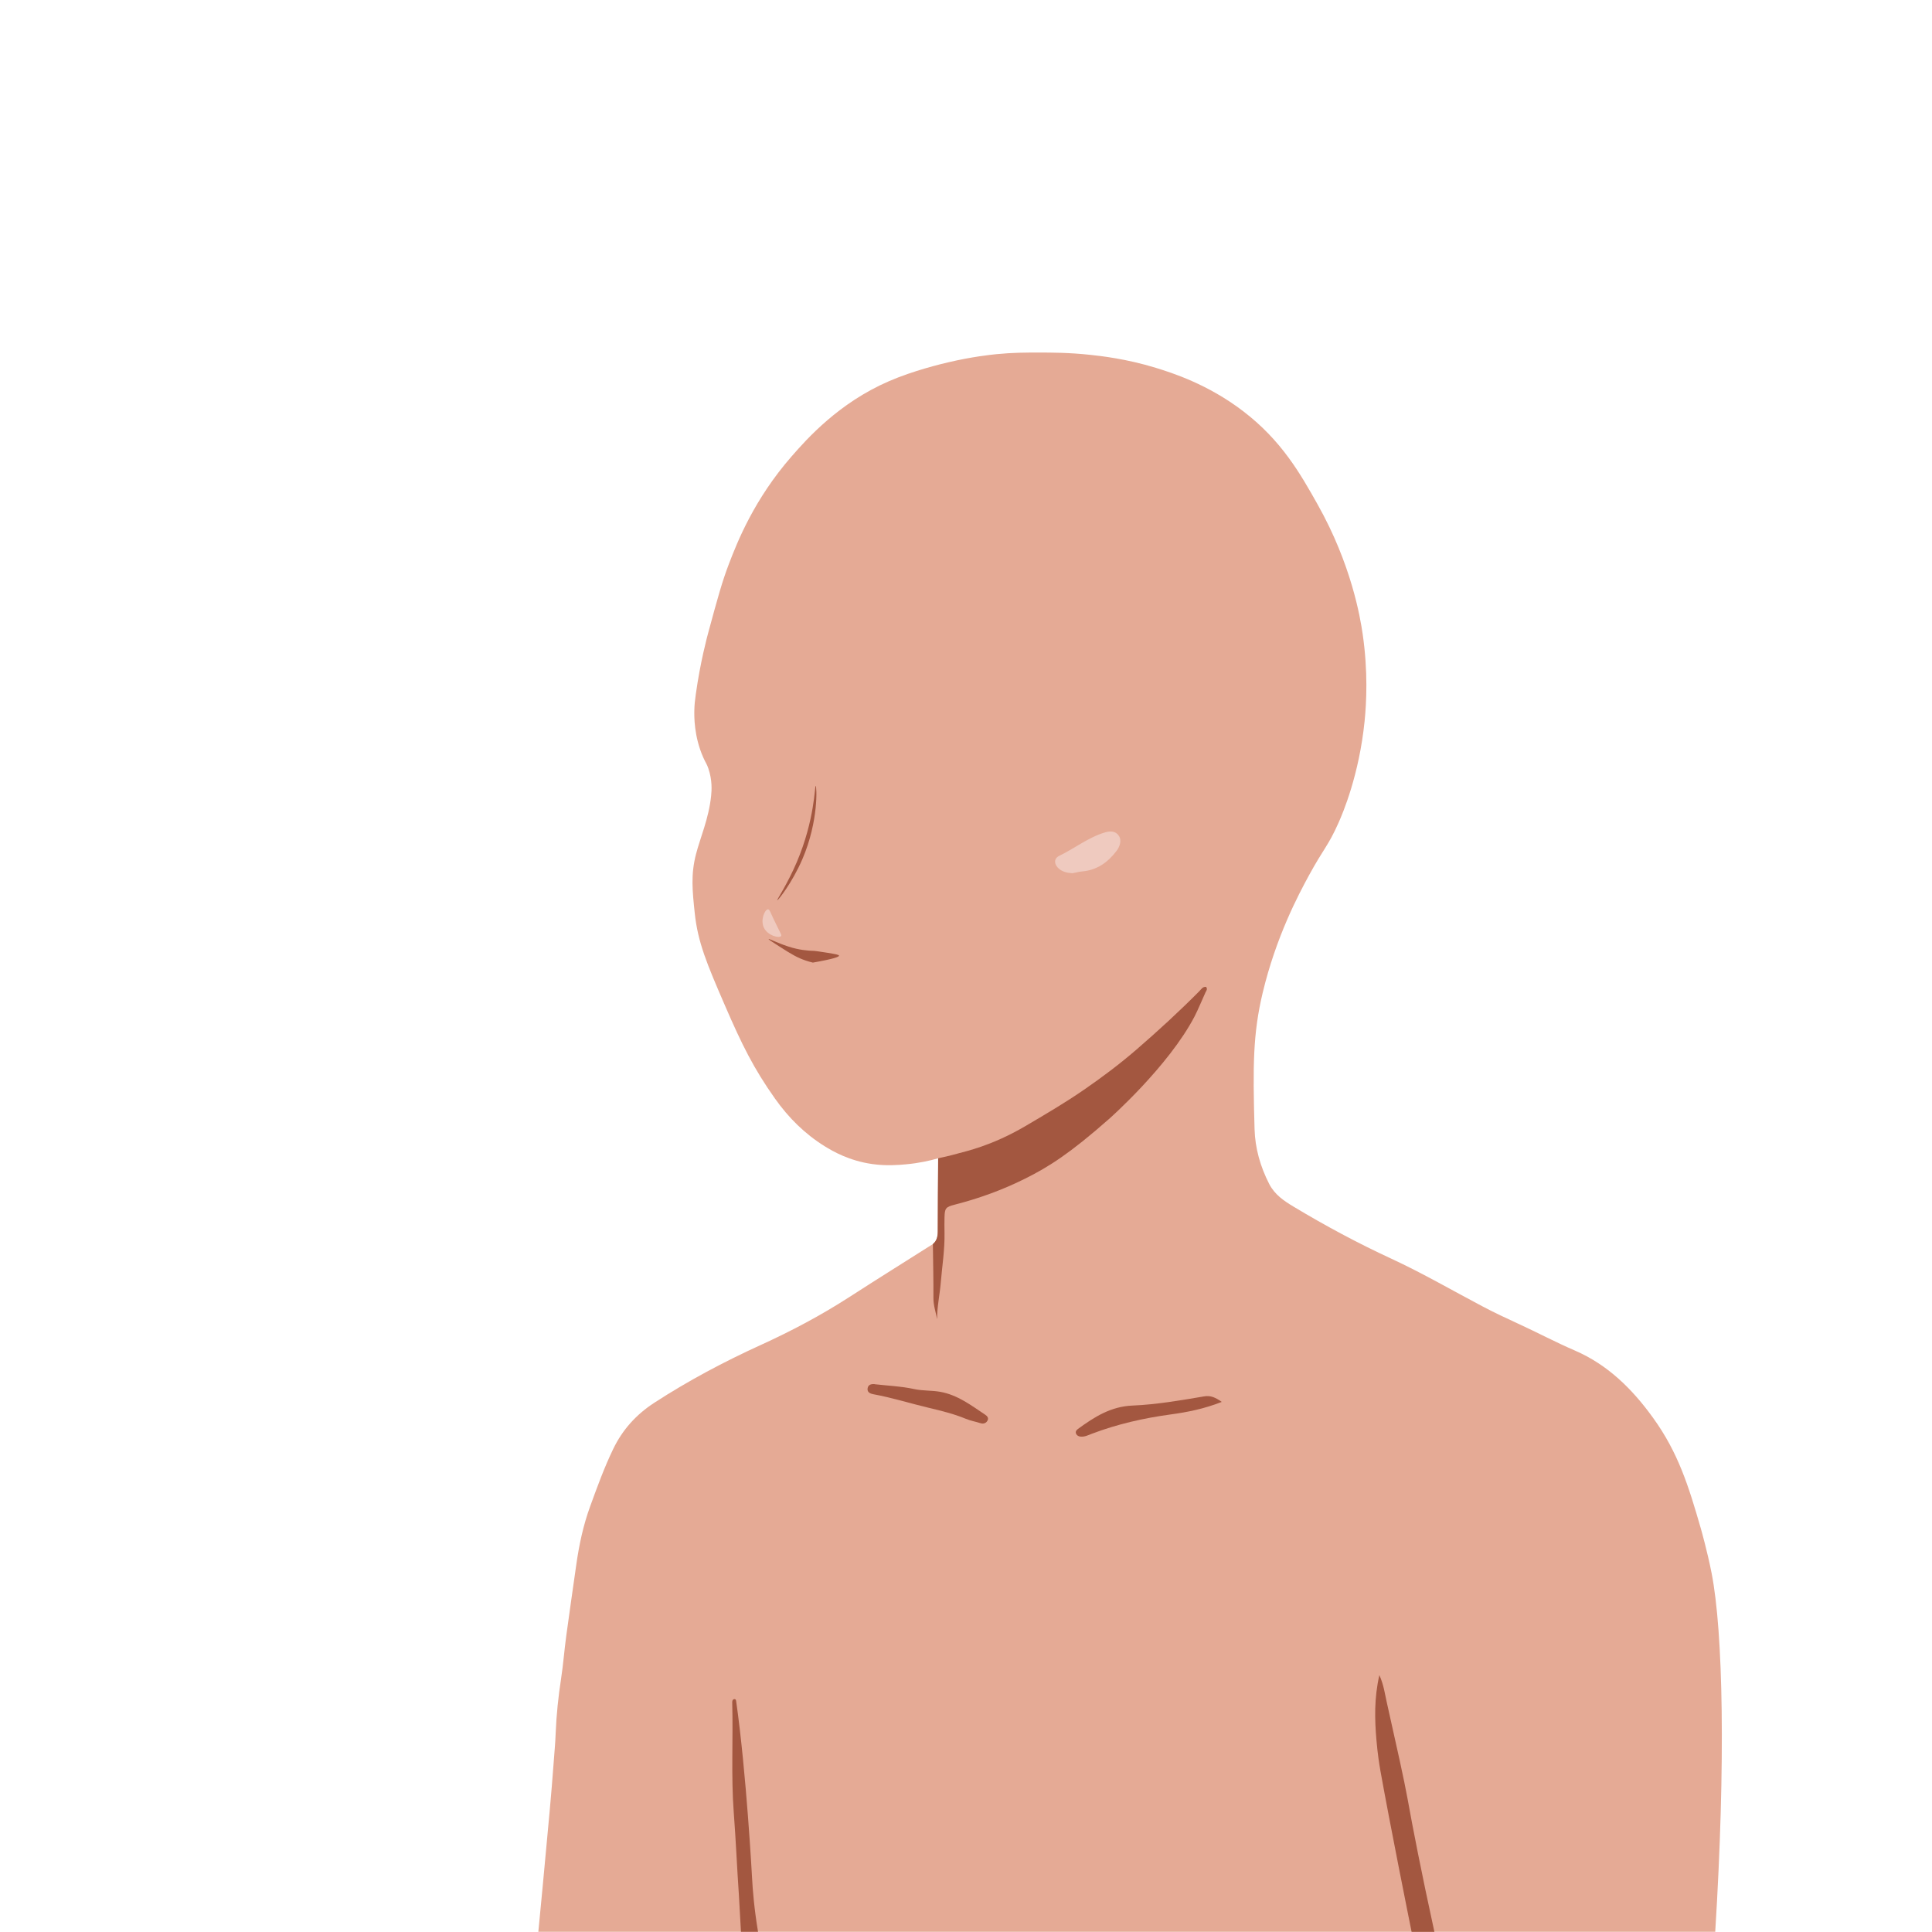
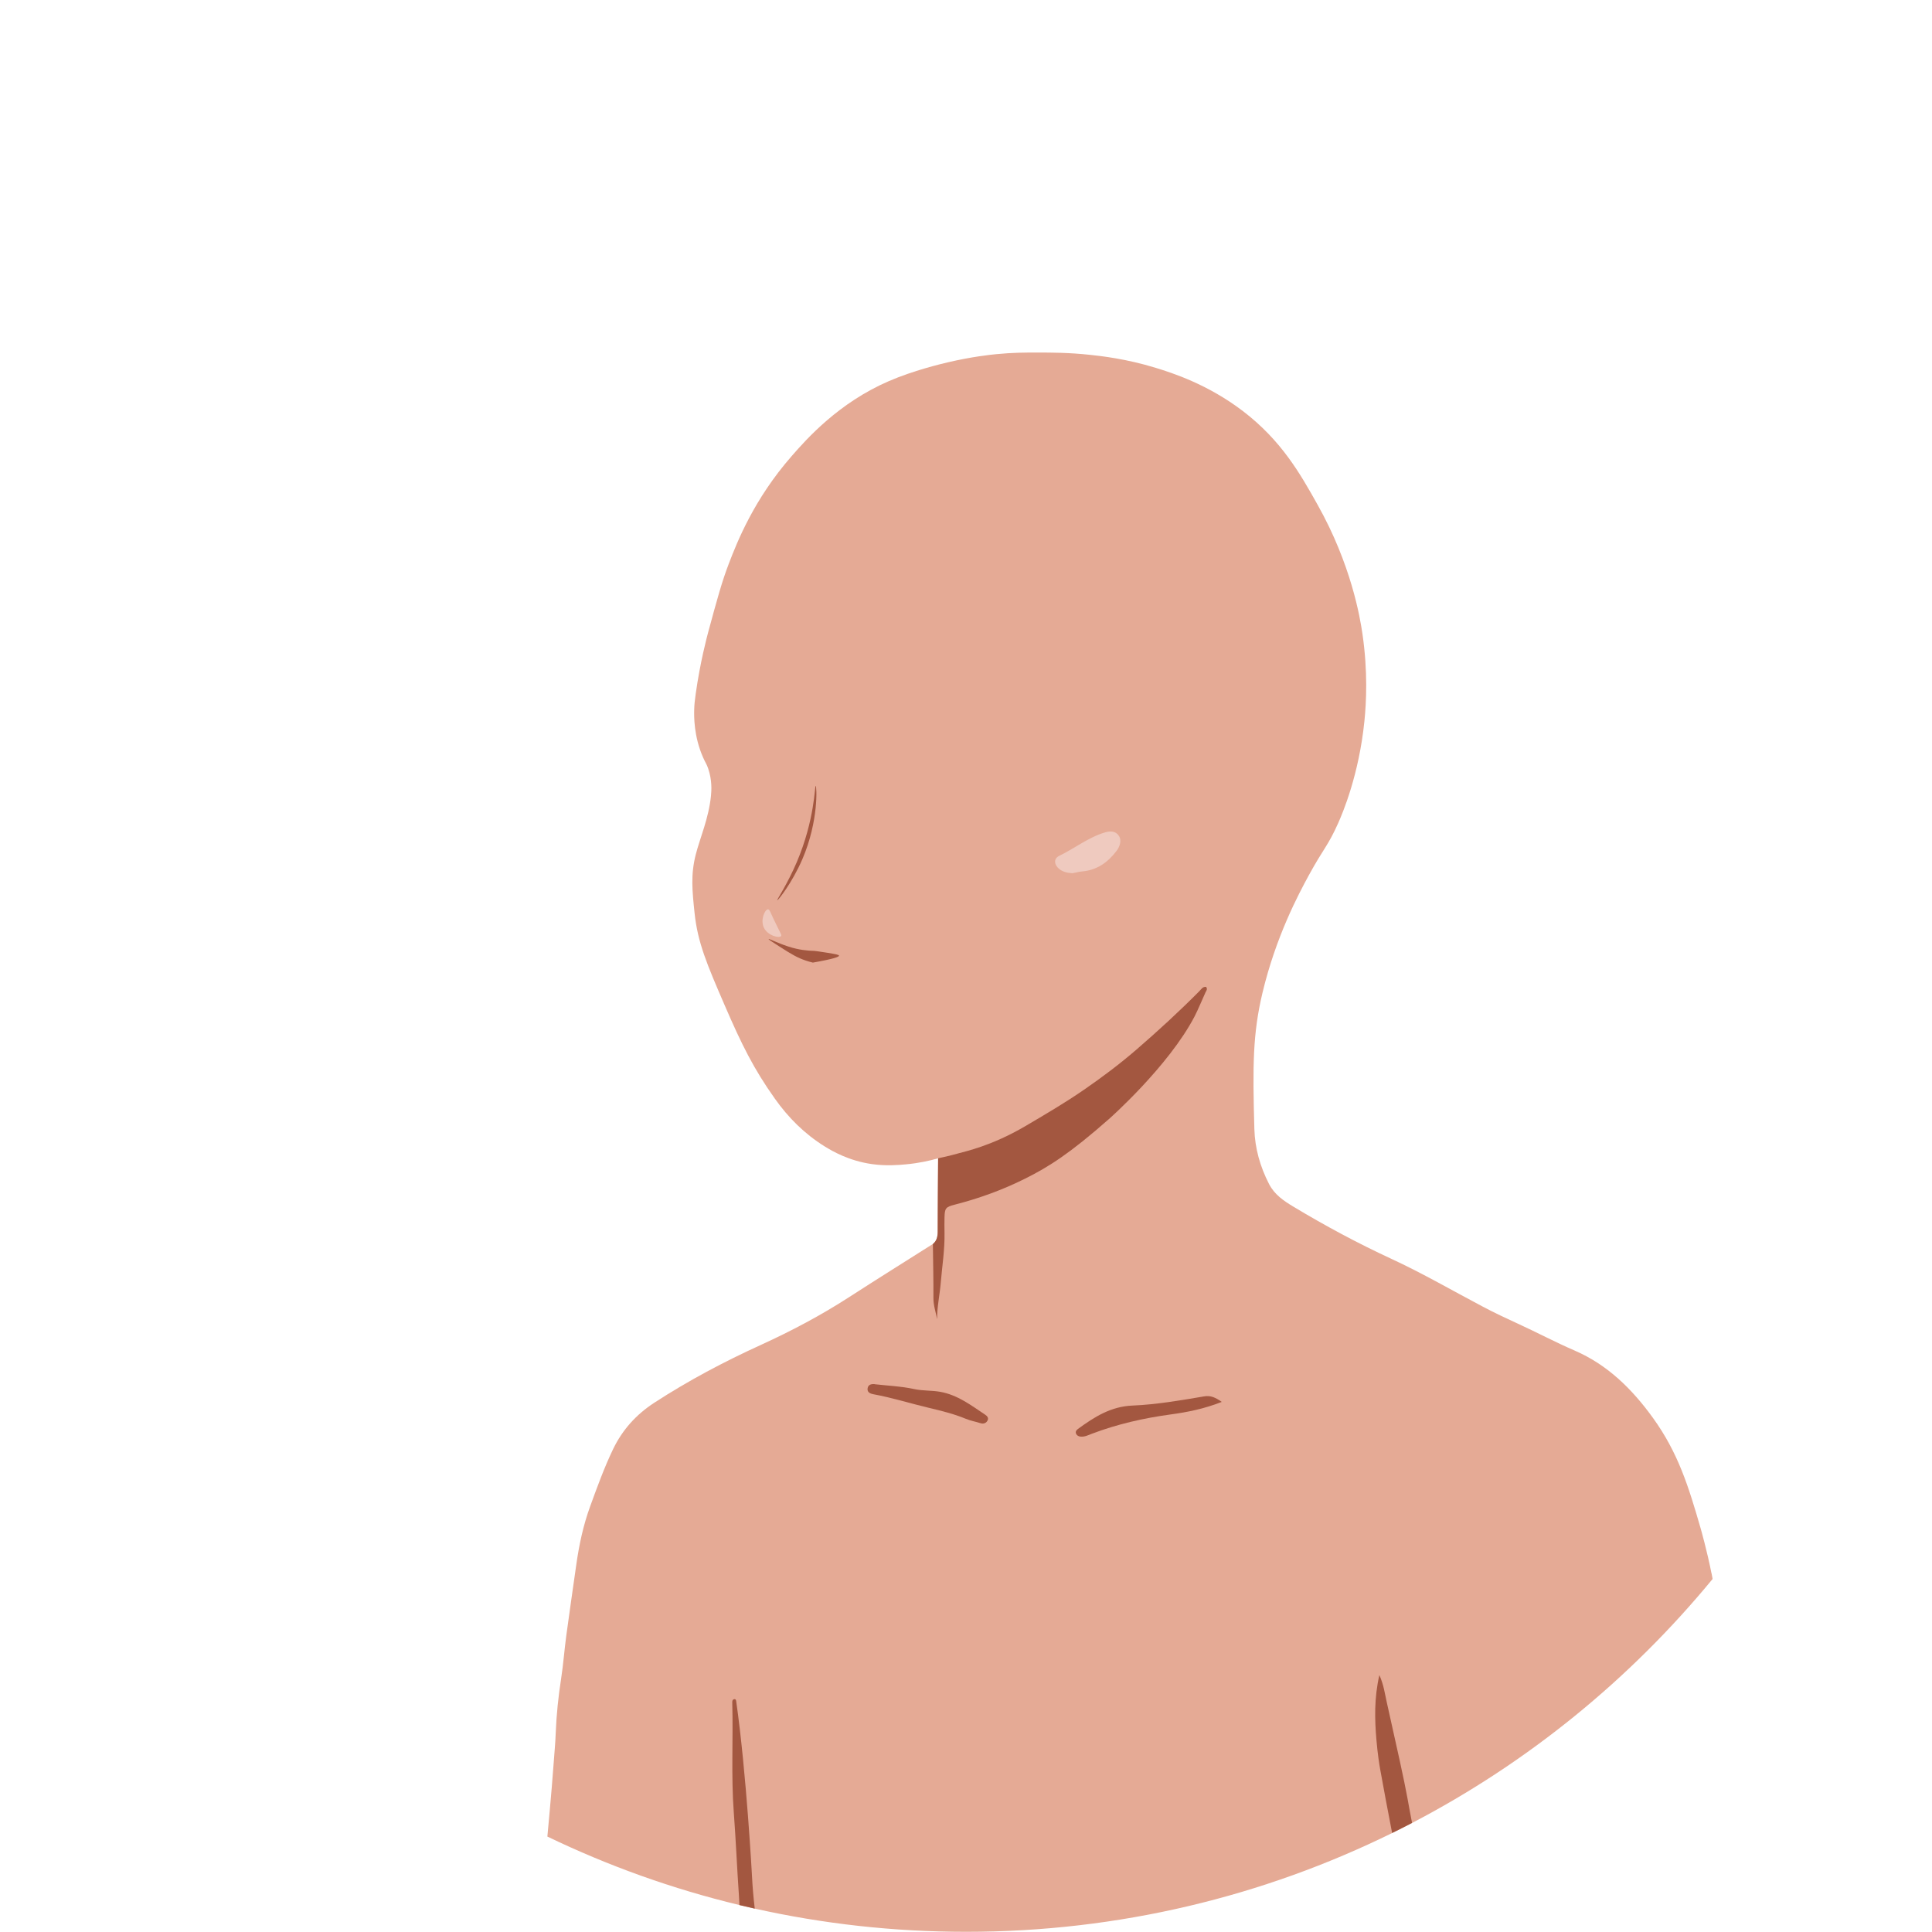
<svg xmlns="http://www.w3.org/2000/svg" id="Base_copy" viewBox="0 0 500 500">
  <defs>
    <style>.cls-1{fill:#efcabf;}.cls-2{fill:#a35740;}.cls-3{fill:#e5aa95;}</style>
  </defs>
-   <path class="cls-3" d="m139.32,499.95c.25-2.57,1.79-18.52,2.91-30.99.43-4.8.72-8.24,1.02-12.33.34-4.72.42-4.76.56-8.15.19-4.71.69-9.45,1.41-14.14.56-3.65.83-7.35,1.33-11.01.82-6.1,1.72-12.2,2.58-18.3.73-5.18,1.81-10.28,3.61-15.21,1.82-5,3.63-10,5.95-14.81,2.42-5.03,6-8.97,10.66-11.99,8.8-5.71,18.03-10.61,27.58-14.96,7.89-3.6,15.54-7.65,22.84-12.36,7.19-4.64,14.45-9.17,21.68-13.75.3-.25.5-.5.62-.68.15-.23.24-.42.27-.49.08-.19.13-.35.16-.46.03-.11.05-.19.06-.21.04-.16.06-.29.07-.38.07-.6.07-1.04.07-1.04,0-.54.01-3.86.03-8.44,0-1.21.02-2.43.03-3.64.02-2.28.04-4.56.06-6.85-2.12.61-4.97,1.26-8.39,1.57-1.99.18-5.08.44-8.72-.08-5.92-.84-10.13-3.27-12.28-4.6-5.19-3.23-9.37-7.4-12.88-12.36-5.5-7.76-8.56-13.96-12.94-24.08-4.66-10.77-7.01-16.31-7.81-23.89-.61-5.81-1.05-9.94.32-15.25,1.08-4.22,3.32-9.25,3.92-15.11.15-1.44.31-4.07-.71-7.06-.43-1.27-.64-1.33-1.32-2.85-2.44-5.5-2.36-10.72-2.31-12.43.03-1.25.14-2.29.38-4,1.14-8.18,2.92-14.84,3.27-16.09,2.34-8.63,3.51-12.94,5.33-17.69,2.17-5.65,6.47-16.59,16.18-27.72,4-4.59,12.25-13.86,25.19-19.46,6.37-2.76,13.48-4.45,15.34-4.89,6.17-1.45,10.89-1.95,12.47-2.11,4.26-.42,7.47-.42,10.95-.42,3.27,0,7.83,0,13.31.59,2.84.3,9.44,1.04,17.02,3.37,4.24,1.31,13.44,4.22,22.58,11.21,10,7.64,14.85,16.27,19.3,24.18,8.71,15.5,11,29.13,11.63,33.45,1.43,9.83.98,17.87.51,22.58-1.41,13.94-5.65,23.84-6.74,26.29-2.69,6.06-3.82,6.58-7.67,13.65-2.65,4.87-8.5,15.81-11.98,30.42-2.5,10.52-2.56,18.76-2.09,35.22.14,4.97,1.49,9.72,3.79,14.21,1.44,2.79,3.82,4.38,6.37,5.91,8.17,4.91,16.57,9.42,25.22,13.42,8.14,3.77,15.87,8.27,23.78,12.44,2.95,1.55,5.96,2.97,9,4.36,4.93,2.26,9.72,4.81,14.7,6.96,8.57,3.7,14.92,10,20.29,17.46,6.51,9.02,9.19,17.66,12.36,28.67,0,0,1.64,5.71,2.78,11.54,2.97,15.22,3.65,48.9.93,92.78H139.32Z" />
+   <path class="cls-3" d="m442.93,407.17c-1.14-5.82-2.78-11.54-2.78-11.54-3.17-11.01-5.86-19.65-12.36-28.67-5.38-7.45-11.73-13.75-20.3-17.45-4.98-2.15-9.77-4.71-14.7-6.96-3.03-1.39-6.05-2.81-9-4.37-7.91-4.17-15.64-8.67-23.78-12.43-8.64-4-17.04-8.51-25.22-13.43-2.55-1.53-4.93-3.12-6.37-5.91-2.3-4.48-3.65-9.23-3.79-14.21-.47-16.46-.41-24.7,2.09-35.22,3.48-14.61,9.33-25.55,11.98-30.42,3.85-7.07,4.98-7.59,7.67-13.65,1.08-2.45,5.33-12.35,6.74-26.29.48-4.71.92-12.76-.51-22.58-.63-4.32-2.92-17.95-11.63-33.45-4.44-7.92-9.29-16.54-19.29-24.19-9.14-6.98-18.34-9.9-22.58-11.2-7.58-2.34-14.19-3.07-17.02-3.37-5.49-.59-10.04-.59-13.32-.59-3.48-.01-6.69,0-10.95.42-1.58.15-6.31.66-12.47,2.1-1.86.44-8.97,2.13-15.34,4.89-12.94,5.6-21.19,14.87-25.19,19.47-9.71,11.13-14.01,22.07-16.18,27.72-1.82,4.76-2.99,9.07-5.33,17.69-.34,1.26-2.12,7.92-3.26,16.1-.24,1.71-.35,2.75-.38,4-.05,1.71-.13,6.92,2.31,12.43.67,1.52.88,1.58,1.31,2.85,1.02,2.99.86,5.62.72,7.06-.6,5.86-2.84,10.89-3.92,15.11-1.37,5.31-.93,9.44-.32,15.26.8,7.57,3.15,13.11,7.81,23.88,4.38,10.12,7.44,16.33,12.94,24.08,3.51,4.96,7.69,9.13,12.88,12.37,2.15,1.33,6.36,3.76,12.28,4.6,3.63.51,6.73.25,8.71.07,3.42-.31,6.28-.96,8.39-1.57-.02,2.29-.04,4.57-.06,6.85,0,.68,0,1.36-.01,2.04-.03,3.33-.05,6.65-.04,9.98,0,.13,0,.25,0,.37,0,.06,0,.13-.01.19-.01.29-.04.57-.1.83,0,.02,0,.05,0,.08-.01.01-.01.02-.02.04-.02.09-.04.17-.07.25-.02.07-.04.14-.07.21,0,.01,0,.02-.01.03-.01.04-.03.09-.05.14-.01.02-.02.04-.03.07h-.01s-.03.08-.05.11c-.04.07-.08.15-.14.24-.17.26-.39.51-.67.74-7.23,4.58-14.49,9.11-21.67,13.75-7.3,4.72-14.96,8.77-22.84,12.37-9.55,4.35-18.78,9.24-27.58,14.96-4.65,3.02-8.23,6.96-10.66,11.99-2.31,4.81-4.12,9.81-5.94,14.81-1.8,4.93-2.88,10.03-3.61,15.21-.86,6.1-1.76,12.19-2.58,18.3-.49,3.66-.76,7.36-1.32,11.01-.73,4.69-1.22,9.42-1.41,14.14-.14,3.38-.22,3.43-.56,8.15-.3,4.09-.59,7.53-1.02,12.33-.18,2.05-.38,4.18-.58,6.34,15.73,7.58,32.38,13.56,49.73,17.73,1.32.32,2.64.62,3.96.92,17.6,3.93,35.9,6,54.69,6,39.58,0,77-9.2,110.26-25.57,1.73-.85,3.45-1.72,5.16-2.61,30.01-15.65,56.44-37.21,77.76-63.13-.09-.51-.18-1-.27-1.47Z" />
  <g>
    <path class="cls-1" d="m197.7,240.1c1,2.07,3.96,2.76,4.44,2.16.2-.25-.09-.67-.98-2.45-1.83-3.63-1.93-4.5-2.4-4.48-.82.03-2.04,2.74-1.06,4.77Z" />
    <g id="Cheek_highlight">
      <path class="cls-1" d="m277.52,225.99c-1.3-.08-2.47-.34-3.43-1.13-1.31-1.08-1.45-2.65.04-3.37,4.02-1.95,7.58-4.82,11.93-6.09,1.72-.5,2.91-.09,3.58,1.03.59.97.3,2.47-.64,3.73-2.26,3.01-5.09,5.03-8.96,5.37-.87.08-1.72.32-2.51.47Z" />
    </g>
  </g>
  <g id="Ear_copy">
    <g>
      <path class="cls-2" d="m203.77,246.26c1.3.77,2.17,1.29,3.34,1.79.76.33,1.86.74,3.26,1.07,5.63-.99,6.79-1.51,6.77-1.8-.02-.24-.99-.41-2.93-.73-2.07-.35-3.47-.5-3.47-.5-1.55-.03-3.96-.22-6.73-1.13-3.01-.99-5.02-2.08-5.1-1.93-.05.09.86.68,2.67,1.84,1.02.66,1.54.99,2.2,1.39Z" />
      <path class="cls-2" d="m206.21,223.11c4.67-10.97,4.62-19.76,4.89-19.73.28.03.81,9.04-3.42,18.91-2.65,6.17-6.34,10.79-6.52,10.68-.16-.1,2.59-4.08,5.05-9.86Z" />
      <path class="cls-2" d="m242.77,299.77c1.28-.27,3.07-.67,5.18-1.26,1.92-.54,8.72-1.97,17.34-7.03,5.16-3.03,10.32-6.06,15.25-9.46,4.69-3.23,9.23-6.64,13.55-10.37,5.61-4.85,11.07-9.86,16.29-15.13.5-.5.9-1.23,1.76-1.11.44.59.05.99-.14,1.38-.43.89-1.98,4.61-2.83,6.23-6.77,13-22.18,26.59-22.18,26.59-10.1,8.9-15.55,12.36-21.75,15.45-5.79,2.89-11.87,5.09-18.14,6.7-2.35.6-2.6.92-2.66,3.28-.03,1.33-.03,2.67,0,4,.08,4.37-.62,8.68-.98,13.01-.26,3.11-.96,6.18-.94,9.35-.34-1.83-.96-3.56-.95-5.46.02-4.66-.08-9.32-.14-13.98,1.04-.87,1.25-1.99,1.25-3.31,0-6.29.07-12.58.11-18.86Z" />
-       <path class="cls-2" d="m357.21,458.01c-.25-1.38-.67-4.03-.98-7.59-.47-5.41-.62-10.92.75-16.91,1.14,2.57,1.41,4.8,1.89,6.93,2.64,11.77,4.57,20.44,5.38,24.95,1.39,7.72,3.56,18.94,6.97,34.57h-5.9c-.64-3.16-5.57-27.7-8.12-41.95Z" />
-       <path class="cls-2" d="m191.24,490.67c-.5-7.18-.79-14.37-1.34-21.54-.72-9.5-.14-18.98-.4-28.47,0-.35,0-.76.44-.91.14-.04.25-.02.34.02.18.1.22.35.23.44,2.67,18.61,4.12,45.73,4.12,45.73.16,3.07.54,7.96,1.55,14.01h-4.42c-.17-3.09-.35-6.19-.52-9.28Z" />
+       <path class="cls-2" d="m365.44,471.77c-1.71.89-3.43,1.76-5.16,2.61-1.12-5.82-2.23-11.65-3.07-16.37-.25-1.38-.67-4.03-.98-7.6-.47-5.4-.62-10.91.75-16.91,1.14,2.57,1.41,4.8,1.89,6.93,2.63,11.76,4.57,20.44,5.38,24.95.34,1.91.73,4.04,1.19,6.39Z" />
+       <path class="cls-2" d="m195.33,493.95c-1.32-.3-2.64-.6-3.96-.92-.04-.78-.08-1.57-.13-2.36-.5-7.17-.79-14.37-1.33-21.53-.72-9.5-.14-18.99-.4-28.47-.01-.35-.01-.77.44-.91.15-.04.26-.03.34.02.18.1.22.35.23.44,2.67,18.61,4.12,45.72,4.12,45.72.1,1.98.3,4.7.69,8.01Z" />
      <path class="cls-2" d="m316.19,362.81c-4.59,1.81-8.88,2.65-13.18,3.24-6.99.95-13.8,2.49-20.4,4.99-.96.36-1.92.88-3.01.75-.51-.06-.93-.31-1.12-.77-.21-.51.08-.91.49-1.21,4.24-3.09,8.5-5.82,14.1-6.05,6.23-.26,12.41-1.34,18.57-2.38,1.65-.28,2.89.26,4.55,1.43Z" />
      <path class="cls-2" d="m226.41,358.24c3.39.39,6.83.52,10.14,1.24,2.26.5,4.52.32,6.77.72,4.52.81,7.95,3.47,11.57,5.87.53.35,1.11.87.63,1.66-.41.67-1.12.8-1.77.59-1.26-.41-2.57-.62-3.81-1.14-3.07-1.27-6.3-2.06-9.54-2.83-4.8-1.14-9.5-2.63-14.36-3.52-.69-.13-1.61-.43-1.52-1.42.1-1.09.97-1.28,1.89-1.19Z" />
    </g>
  </g>
</svg>
